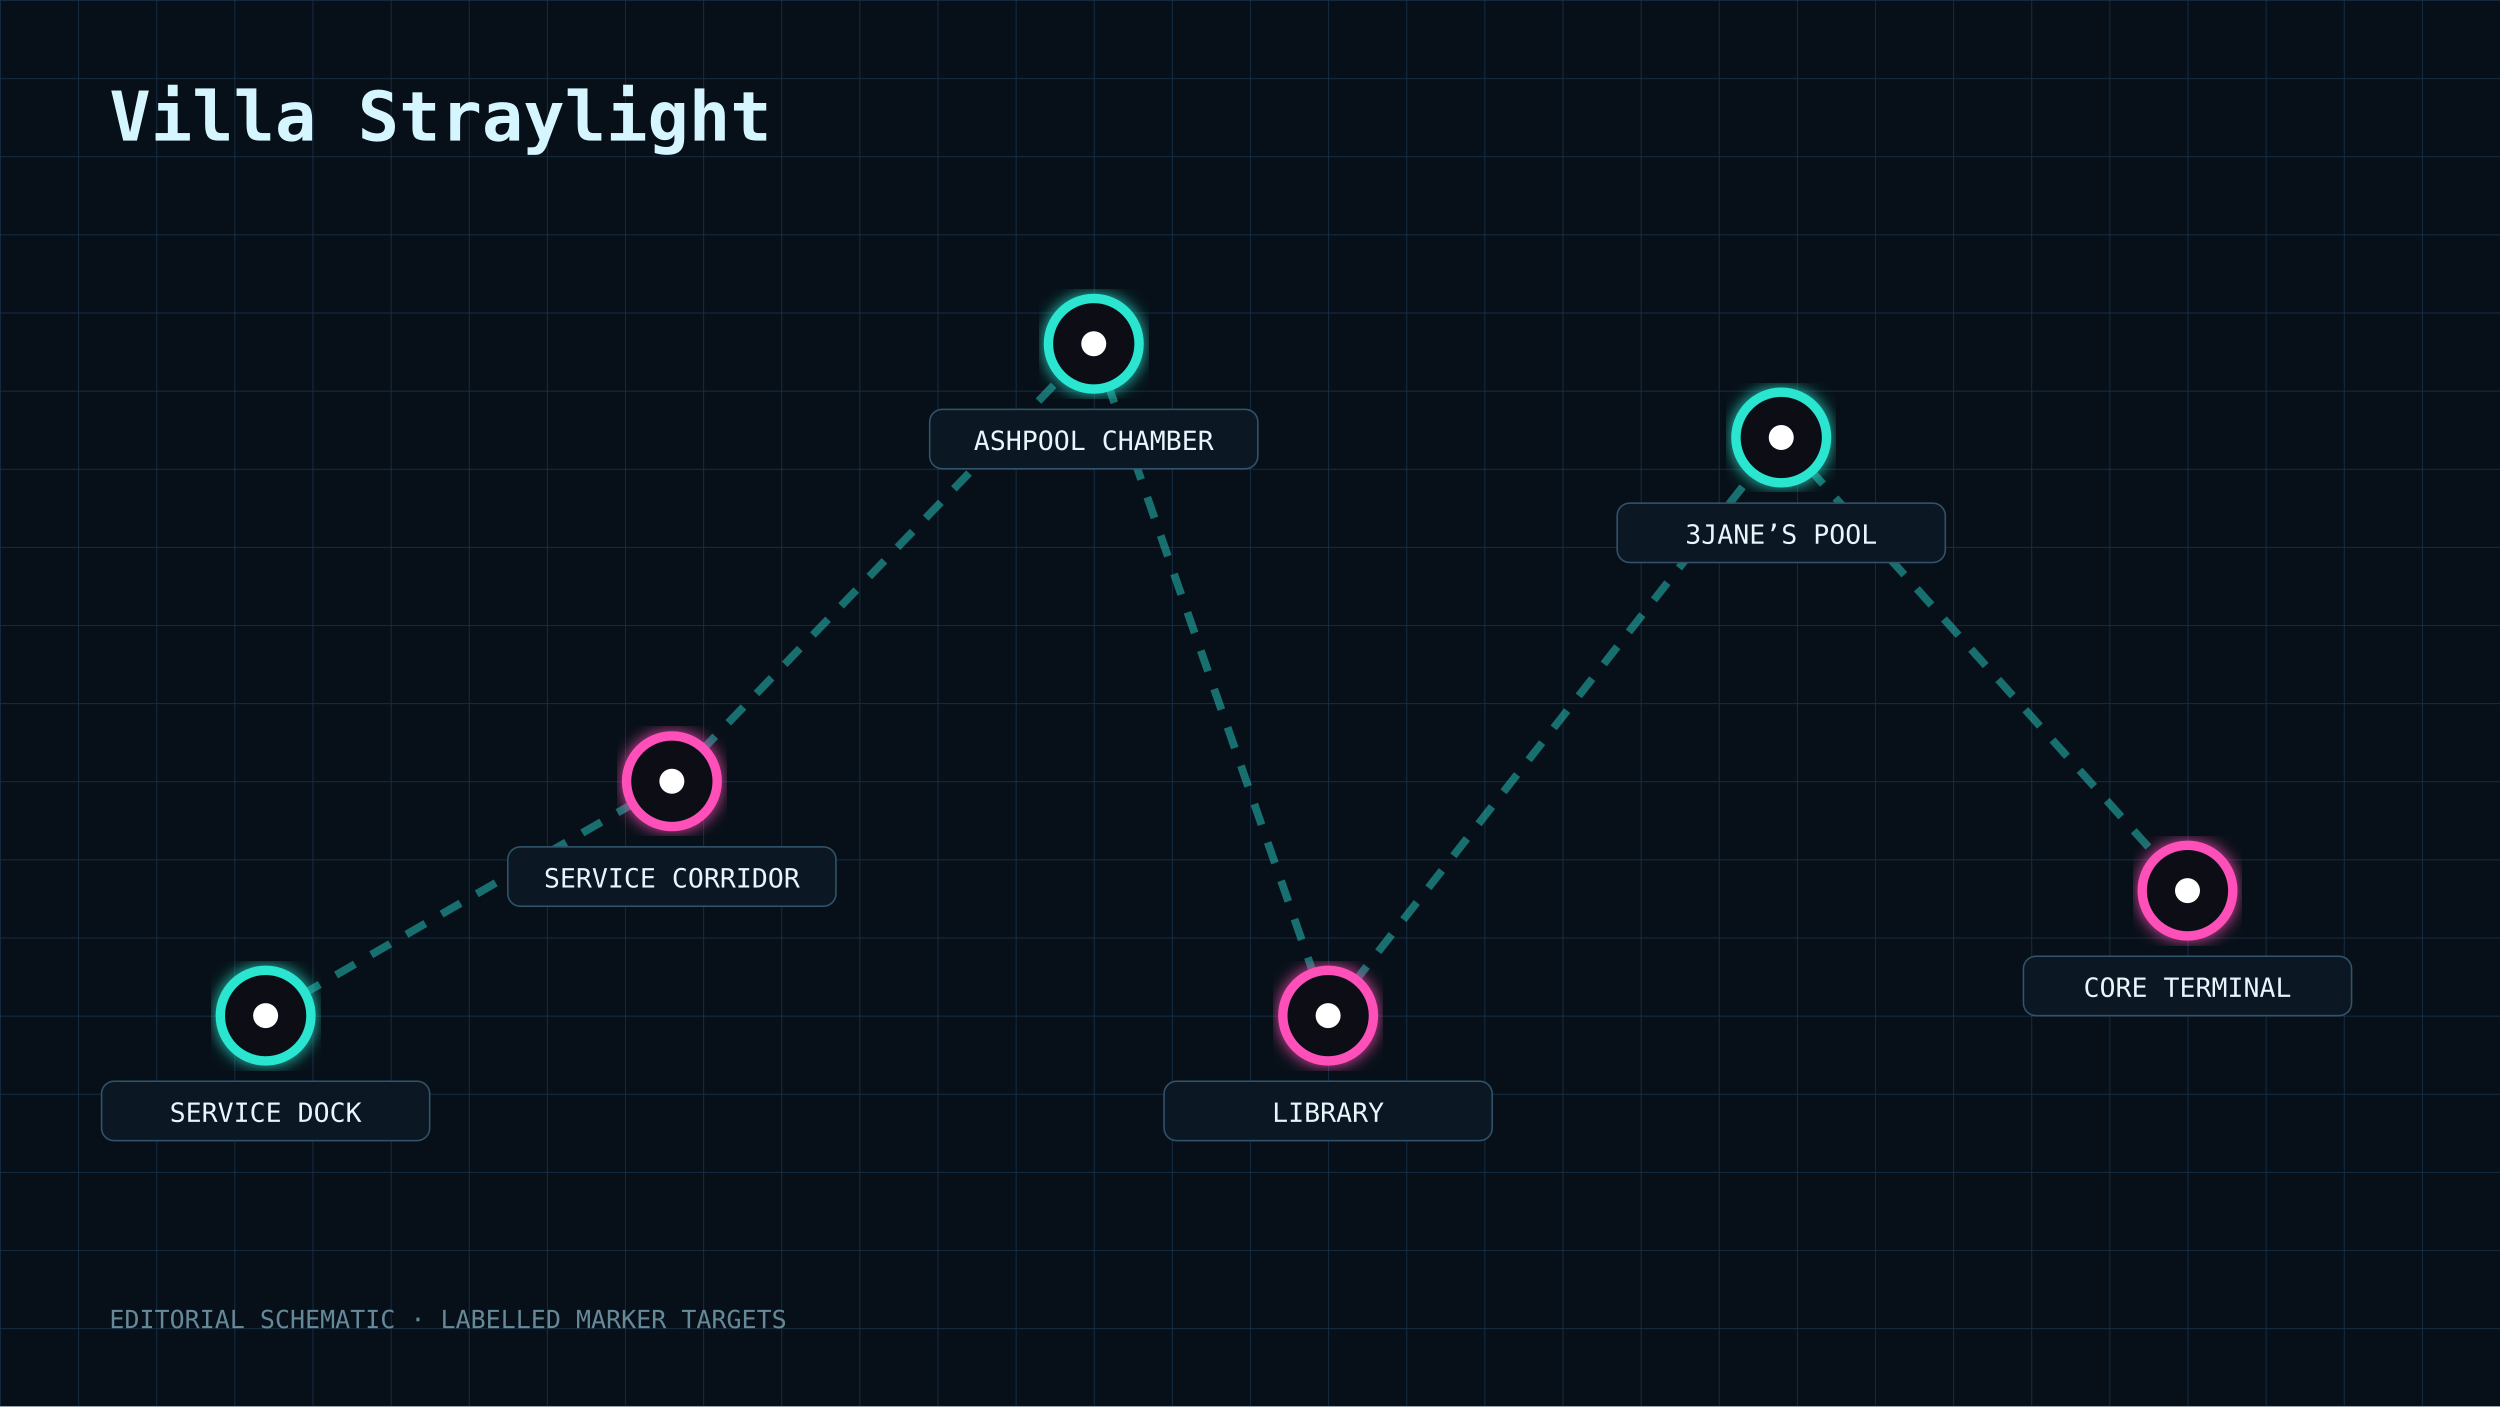
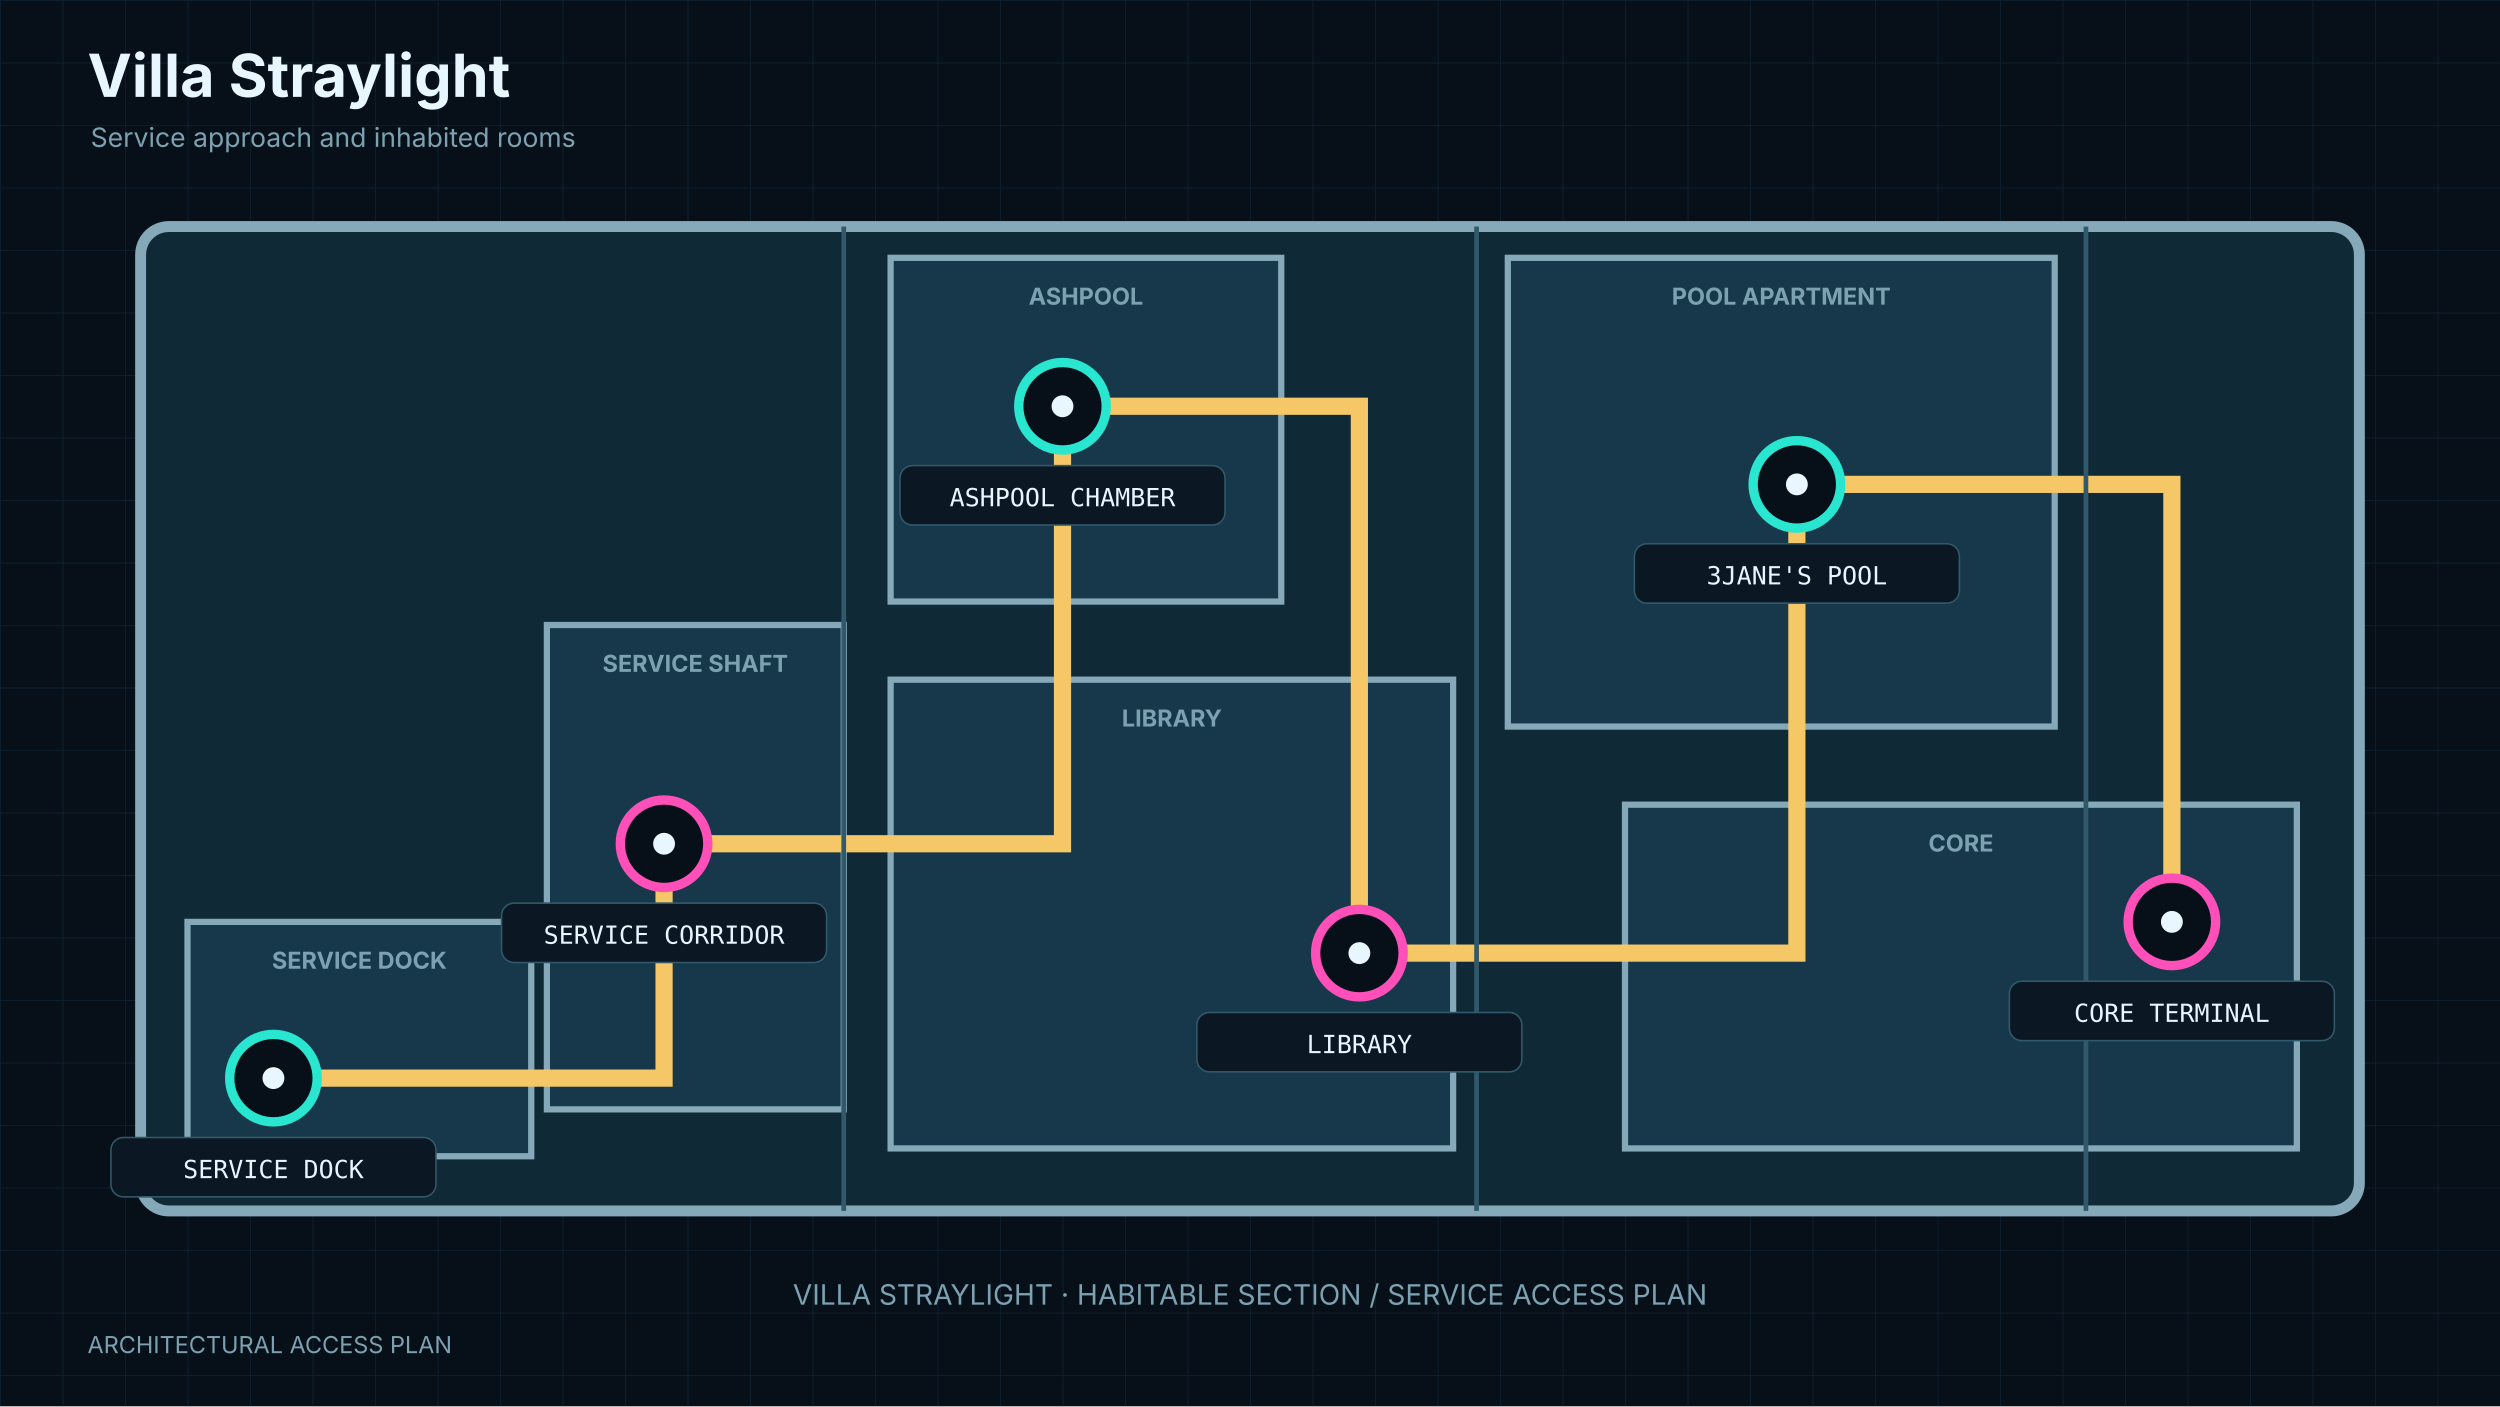
- <svg xmlns="http://www.w3.org/2000/svg" width="1600" height="900">
+ <svg xmlns="http://www.w3.org/2000/svg" width="1600" height="900" viewBox="0 0 1600 900">
+   <rect width="1600" height="900" fill="#071018" />
  <defs>
-     <pattern id="g" width="50" height="50" patternUnits="userSpaceOnUse">
-       <path d="M50 0H0V50" fill="none" stroke="#17314a" />
+     <pattern id="grid" width="40" height="40" patternUnits="userSpaceOnUse">
+       <path d="M40 0H0V40" fill="none" stroke="#17314a" stroke-width="1" opacity=".5" />
    </pattern>
-     <filter id="a">
-       <feGaussianBlur stdDeviation="5" result="b" />
+     <filter id="glow">
+       <feGaussianBlur stdDeviation="4" result="b" />
      <feMerge>
        <feMergeNode in="b" />
        <feMergeNode in="SourceGraphic" />
      </feMerge>
    </filter>
  </defs>
-   <rect width="1600" height="900" fill="#071018" />
-   <rect width="1600" height="900" fill="url(#g)" />
-   <text x="70" y="90" fill="#d6f6ff" font-family="monospace" font-size="44" font-weight="bold">Villa Straylight</text>
-   <path d="M170 650L430 500" stroke="#28cfc5" stroke-width="5" opacity=".5" stroke-dasharray="14 12" />
-   <path d="M430 500L700 220" stroke="#28cfc5" stroke-width="5" opacity=".5" stroke-dasharray="14 12" />
-   <path d="M700 220L850 650" stroke="#28cfc5" stroke-width="5" opacity=".5" stroke-dasharray="14 12" />
-   <path d="M850 650L1140 280" stroke="#28cfc5" stroke-width="5" opacity=".5" stroke-dasharray="14 12" />
-   <path d="M1140 280L1400 570" stroke="#28cfc5" stroke-width="5" opacity=".5" stroke-dasharray="14 12" />
+   <rect width="1600" height="900" fill="url(#grid)" />
+   <text x="56" y="62" fill="#e8f7ff" font-family="Inter,Segoe UI,sans-serif" font-size="38" text-anchor="start" font-weight="bold">Villa Straylight</text>
+   <text x="58" y="94" fill="#7ca1b1" font-family="Inter,Segoe UI,sans-serif" font-size="17" text-anchor="start" font-weight="normal">Service approach and inhabited rooms</text>
+   <rect x="90" y="145" width="1420" height="630" rx="18" fill="#102936" stroke="#85a9b8" stroke-width="7" />
+   <rect x="120" y="590" width="220" height="150" fill="#17384a" stroke="#85a9b8" stroke-width="4" />
+   <text x="230" y="620" fill="#7ca1b1" font-family="Inter,Segoe UI,sans-serif" font-size="15" text-anchor="middle" font-weight="bold">SERVICE DOCK</text>
+   <rect x="350" y="400" width="190" height="310" fill="#17384a" stroke="#85a9b8" stroke-width="4" />
+   <text x="445" y="430" fill="#7ca1b1" font-family="Inter,Segoe UI,sans-serif" font-size="15" text-anchor="middle" font-weight="bold">SERVICE SHAFT</text>
+   <rect x="570" y="165" width="250" height="220" fill="#17384a" stroke="#85a9b8" stroke-width="4" />
+   <text x="695" y="195" fill="#7ca1b1" font-family="Inter,Segoe UI,sans-serif" font-size="15" text-anchor="middle" font-weight="bold">ASHPOOL</text>
+   <rect x="570" y="435" width="360" height="300" fill="#17384a" stroke="#85a9b8" stroke-width="4" />
+   <text x="750" y="465" fill="#7ca1b1" font-family="Inter,Segoe UI,sans-serif" font-size="15" text-anchor="middle" font-weight="bold">LIBRARY</text>
+   <rect x="965" y="165" width="350" height="300" fill="#17384a" stroke="#85a9b8" stroke-width="4" />
+   <text x="1140" y="195" fill="#7ca1b1" font-family="Inter,Segoe UI,sans-serif" font-size="15" text-anchor="middle" font-weight="bold">POOL APARTMENT</text>
+   <rect x="1040" y="515" width="430" height="220" fill="#17384a" stroke="#85a9b8" stroke-width="4" />
+   <text x="1255" y="545" fill="#7ca1b1" font-family="Inter,Segoe UI,sans-serif" font-size="15" text-anchor="middle" font-weight="bold">CORE</text>
+   <path d="M175 690H425V540H680V260H870V610H1150V310H1390V590" fill="none" stroke="#f6c766" stroke-width="11" />
+   <g stroke="#31596b" stroke-width="3">
+     <line x1="540" y1="145" x2="540" y2="775" stroke="#31596b" stroke-width="3" />
+     <line x1="945" y1="145" x2="945" y2="775" stroke="#31596b" stroke-width="3" />
+     <line x1="1335" y1="145" x2="1335" y2="775" stroke="#31596b" stroke-width="3" />
+   </g>
+   <text x="800" y="835" fill="#7ca1b1" font-family="Inter,Segoe UI,sans-serif" font-size="18" text-anchor="middle" font-weight="normal">VILLA STRAYLIGHT · HABITABLE SECTION / SERVICE ACCESS PLAN</text>
  <g>
-     <circle cx="170" cy="650" r="29" fill="#071018" stroke="#29e6d0" stroke-width="6" filter="url(#a)" />
-     <circle cx="170" cy="650" r="8" fill="white" />
-     <rect x="65" y="692" width="210" height="38" rx="8" fill="#0b1722" stroke="#31536b" />
-     <text x="170" y="718" text-anchor="middle" fill="#e8f7ff" font-family="monospace" font-size="17">SERVICE DOCK</text>
+     <circle cx="175" cy="690" r="28" fill="#071018" stroke="#29e6d0" stroke-width="6" />
+     <circle cx="175" cy="690" r="7" fill="#e8f7ff" />
+     <rect x="71" y="728" width="208" height="38" rx="8" fill="#0b1722" stroke="#31596b" />
+     <text x="175" y="754" text-anchor="middle" fill="#e8f7ff" font-family="monospace" font-size="16">SERVICE DOCK</text>
  </g>
  <g>
-     <circle cx="430" cy="500" r="29" fill="#071018" stroke="#ff4fb8" stroke-width="6" filter="url(#a)" />
-     <circle cx="430" cy="500" r="8" fill="white" />
-     <rect x="325" y="542" width="210" height="38" rx="8" fill="#0b1722" stroke="#31536b" />
-     <text x="430" y="568" text-anchor="middle" fill="#e8f7ff" font-family="monospace" font-size="17">SERVICE CORRIDOR</text>
+     <circle cx="425" cy="540" r="28" fill="#071018" stroke="#ff4fb8" stroke-width="6" />
+     <circle cx="425" cy="540" r="7" fill="#e8f7ff" />
+     <rect x="321" y="578" width="208" height="38" rx="8" fill="#0b1722" stroke="#31596b" />
+     <text x="425" y="604" text-anchor="middle" fill="#e8f7ff" font-family="monospace" font-size="16">SERVICE CORRIDOR</text>
  </g>
  <g>
-     <circle cx="700" cy="220" r="29" fill="#071018" stroke="#29e6d0" stroke-width="6" filter="url(#a)" />
-     <circle cx="700" cy="220" r="8" fill="white" />
-     <rect x="595" y="262" width="210" height="38" rx="8" fill="#0b1722" stroke="#31536b" />
-     <text x="700" y="288" text-anchor="middle" fill="#e8f7ff" font-family="monospace" font-size="17">ASHPOOL CHAMBER</text>
+     <circle cx="680" cy="260" r="28" fill="#071018" stroke="#29e6d0" stroke-width="6" />
+     <circle cx="680" cy="260" r="7" fill="#e8f7ff" />
+     <rect x="576" y="298" width="208" height="38" rx="8" fill="#0b1722" stroke="#31596b" />
+     <text x="680" y="324" text-anchor="middle" fill="#e8f7ff" font-family="monospace" font-size="16">ASHPOOL CHAMBER</text>
  </g>
  <g>
-     <circle cx="850" cy="650" r="29" fill="#071018" stroke="#ff4fb8" stroke-width="6" filter="url(#a)" />
-     <circle cx="850" cy="650" r="8" fill="white" />
-     <rect x="745" y="692" width="210" height="38" rx="8" fill="#0b1722" stroke="#31536b" />
-     <text x="850" y="718" text-anchor="middle" fill="#e8f7ff" font-family="monospace" font-size="17">LIBRARY</text>
+     <circle cx="870" cy="610" r="28" fill="#071018" stroke="#ff4fb8" stroke-width="6" />
+     <circle cx="870" cy="610" r="7" fill="#e8f7ff" />
+     <rect x="766" y="648" width="208" height="38" rx="8" fill="#0b1722" stroke="#31596b" />
+     <text x="870" y="674" text-anchor="middle" fill="#e8f7ff" font-family="monospace" font-size="16">LIBRARY</text>
  </g>
  <g>
-     <circle cx="1140" cy="280" r="29" fill="#071018" stroke="#29e6d0" stroke-width="6" filter="url(#a)" />
-     <circle cx="1140" cy="280" r="8" fill="white" />
-     <rect x="1035" y="322" width="210" height="38" rx="8" fill="#0b1722" stroke="#31536b" />
-     <text x="1140" y="348" text-anchor="middle" fill="#e8f7ff" font-family="monospace" font-size="17">3JANE’S POOL</text>
+     <circle cx="1150" cy="310" r="28" fill="#071018" stroke="#29e6d0" stroke-width="6" />
+     <circle cx="1150" cy="310" r="7" fill="#e8f7ff" />
+     <rect x="1046" y="348" width="208" height="38" rx="8" fill="#0b1722" stroke="#31596b" />
+     <text x="1150" y="374" text-anchor="middle" fill="#e8f7ff" font-family="monospace" font-size="16">3JANE'S POOL</text>
  </g>
  <g>
-     <circle cx="1400" cy="570" r="29" fill="#071018" stroke="#ff4fb8" stroke-width="6" filter="url(#a)" />
-     <circle cx="1400" cy="570" r="8" fill="white" />
-     <rect x="1295" y="612" width="210" height="38" rx="8" fill="#0b1722" stroke="#31536b" />
-     <text x="1400" y="638" text-anchor="middle" fill="#e8f7ff" font-family="monospace" font-size="17">CORE TERMINAL</text>
+     <circle cx="1390" cy="590" r="28" fill="#071018" stroke="#ff4fb8" stroke-width="6" />
+     <circle cx="1390" cy="590" r="7" fill="#e8f7ff" />
+     <rect x="1286" y="628" width="208" height="38" rx="8" fill="#0b1722" stroke="#31596b" />
+     <text x="1390" y="654" text-anchor="middle" fill="#e8f7ff" font-family="monospace" font-size="16">CORE TERMINAL</text>
  </g>
-   <text x="70" y="850" fill="#66899a" font-family="monospace" font-size="16">EDITORIAL SCHEMATIC · LABELLED MARKER TARGETS</text>
+   <text x="56" y="866" fill="#7ca1b1" font-family="Inter,Segoe UI,sans-serif" font-size="15" text-anchor="start" font-weight="normal">ARCHITECTURAL ACCESS PLAN</text>
</svg>
